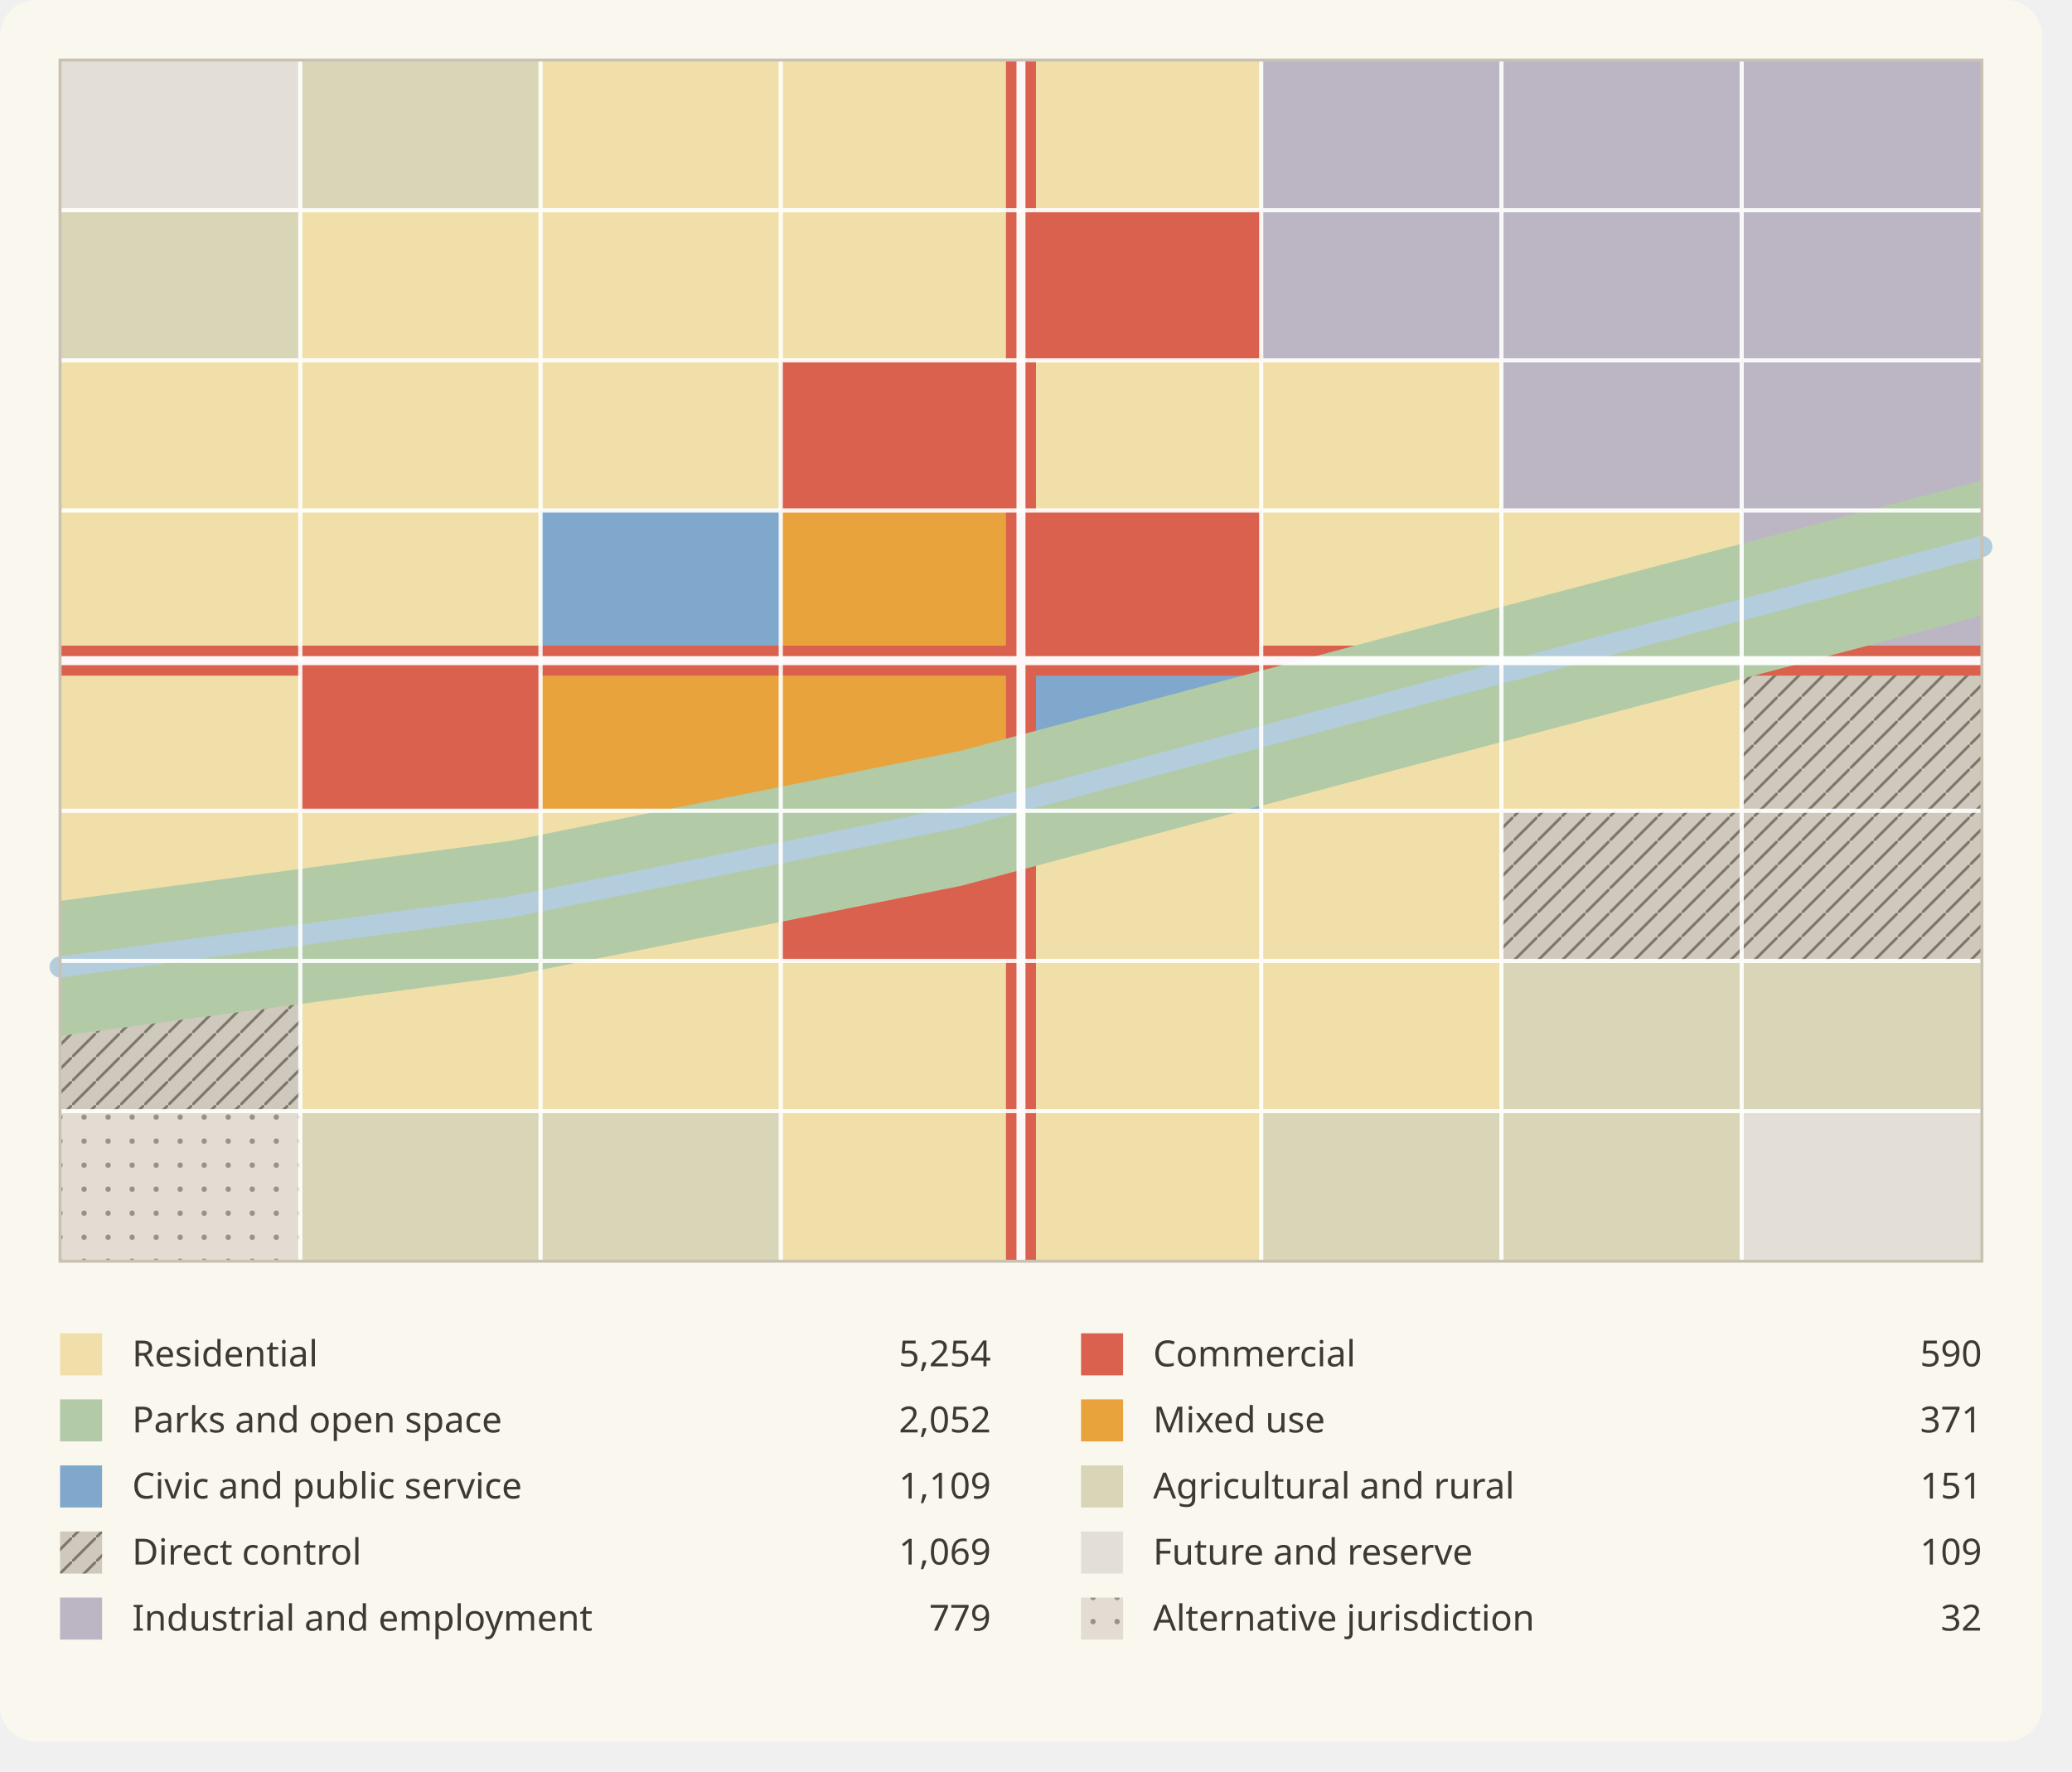
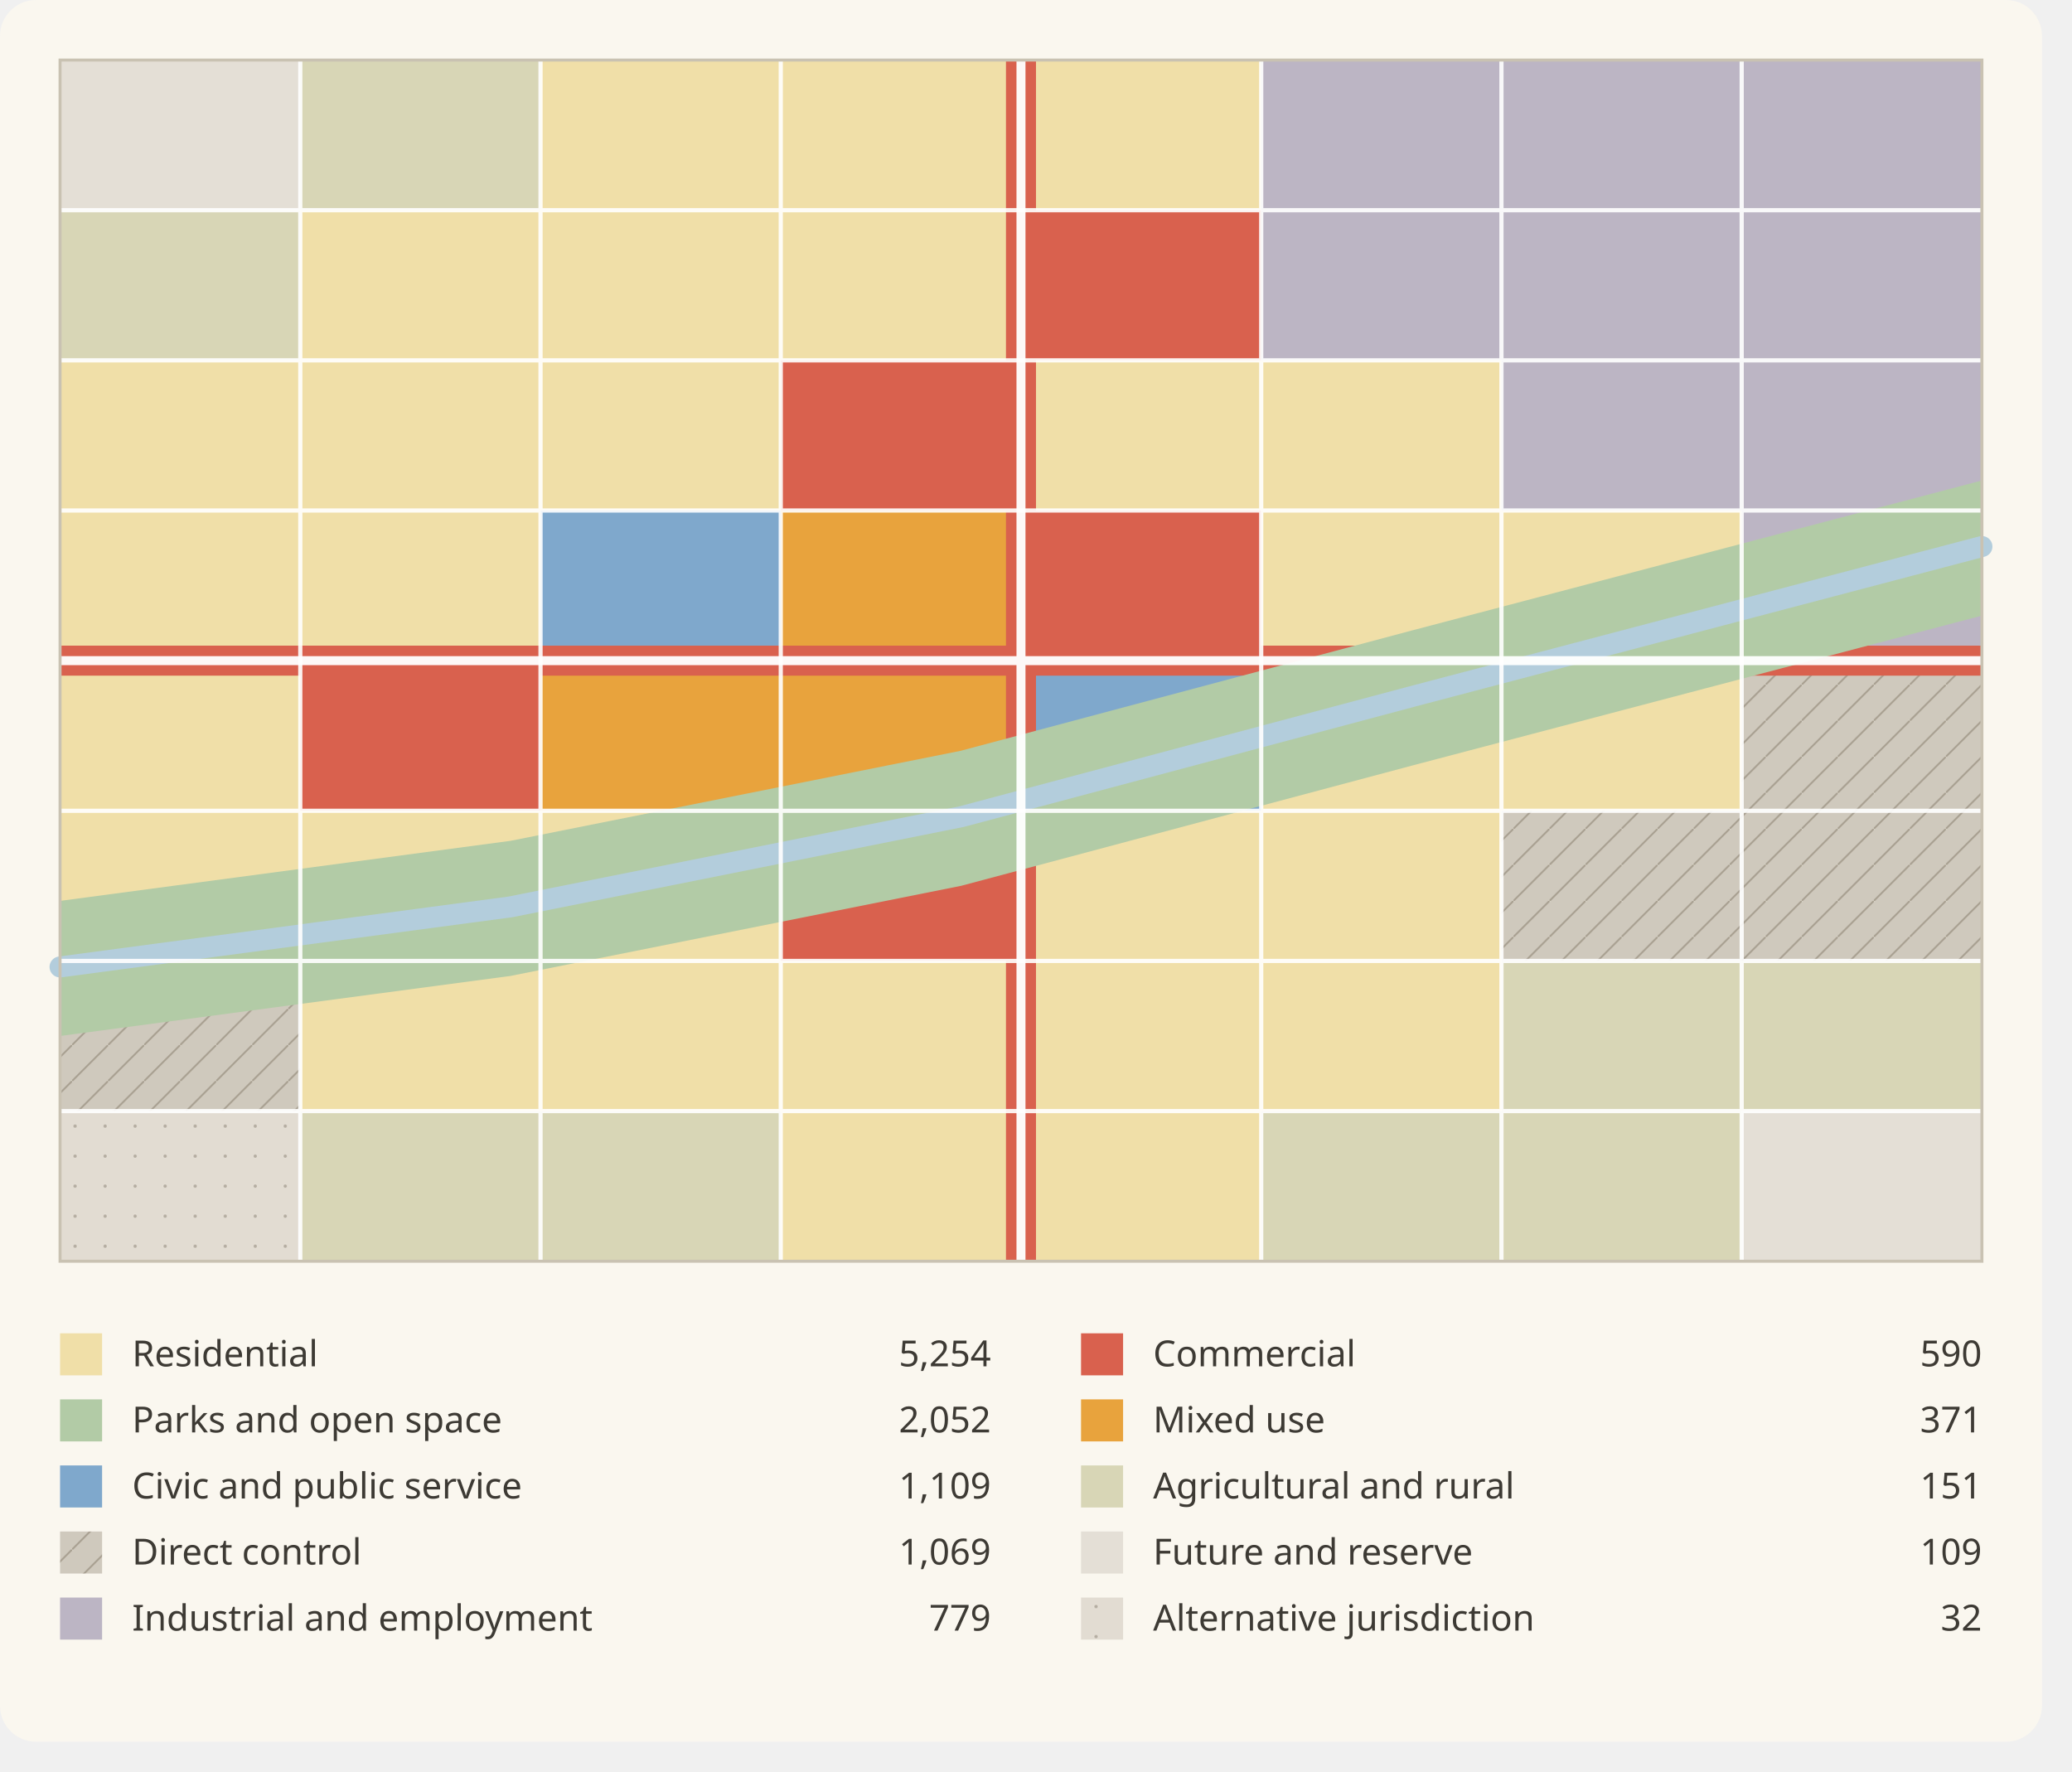
<svg xmlns="http://www.w3.org/2000/svg" width="100%" viewBox="0 0 690 590" role="img" style="">
  <defs>
-     <pattern id="dc" width="8" height="8" patternUnits="userSpaceOnUse">
-       <rect width="8" height="8" fill="#cfc9bd" />
-       <path d="M0 8L8 0" stroke="#7d7669" stroke-width="0.9" fill="none" />
+     <pattern id="dc" width="12" height="12" patternUnits="userSpaceOnUse">
+       <rect width="12" height="12" fill="#cfc9bd" />
+       <path d="M0 12L12 0" stroke="#a8a091" stroke-width="0.6" fill="none" />
    </pattern>
-     <pattern id="aj" width="8" height="8" patternUnits="userSpaceOnUse">
-       <rect width="8" height="8" fill="#e2dcd2" />
-       <circle cx="4" cy="4" r="0.9" fill="#9a9287" />
+     <pattern id="aj" width="10" height="10" patternUnits="userSpaceOnUse">
+       <rect width="10" height="10" fill="#e2dcd2" />
+       <circle cx="5" cy="5" r="0.55" fill="#b5aea2" />
    </pattern>
  </defs>
  <rect x="0" y="0" width="680" height="580" rx="12" fill="#faf7ef" style="fill:rgb(250, 247, 239);stroke:none;color:rgb(11, 11, 11);stroke-width:1px;stroke-linecap:butt;stroke-linejoin:miter;opacity:1;font-family:&quot;Anthropic Sans&quot;, -apple-system, &quot;system-ui&quot;, &quot;Segoe UI&quot;, sans-serif;font-size:16px;font-weight:400;text-anchor:start;dominant-baseline:auto" />
  <rect x="20" y="20" width="180" height="50" fill="#e4dfd6" style="fill:rgb(228, 223, 214);stroke:none;color:rgb(11, 11, 11);stroke-width:1px;stroke-linecap:butt;stroke-linejoin:miter;opacity:1;font-family:&quot;Anthropic Sans&quot;, -apple-system, &quot;system-ui&quot;, &quot;Segoe UI&quot;, sans-serif;font-size:16px;font-weight:400;text-anchor:start;dominant-baseline:auto" />
  <rect x="100" y="20" width="80" height="50" fill="#d8d6b6" style="fill:rgb(216, 214, 182);stroke:none;color:rgb(11, 11, 11);stroke-width:1px;stroke-linecap:butt;stroke-linejoin:miter;opacity:1;font-family:&quot;Anthropic Sans&quot;, -apple-system, &quot;system-ui&quot;, &quot;Segoe UI&quot;, sans-serif;font-size:16px;font-weight:400;text-anchor:start;dominant-baseline:auto" />
  <rect x="180" y="20" width="240" height="50" fill="#f0dfa8" style="fill:rgb(240, 223, 168);stroke:none;color:rgb(11, 11, 11);stroke-width:1px;stroke-linecap:butt;stroke-linejoin:miter;opacity:1;font-family:&quot;Anthropic Sans&quot;, -apple-system, &quot;system-ui&quot;, &quot;Segoe UI&quot;, sans-serif;font-size:16px;font-weight:400;text-anchor:start;dominant-baseline:auto" />
  <rect x="420" y="20" width="240" height="50" fill="#bcb5c4" style="fill:rgb(188, 181, 196);stroke:none;color:rgb(11, 11, 11);stroke-width:1px;stroke-linecap:butt;stroke-linejoin:miter;opacity:1;font-family:&quot;Anthropic Sans&quot;, -apple-system, &quot;system-ui&quot;, &quot;Segoe UI&quot;, sans-serif;font-size:16px;font-weight:400;text-anchor:start;dominant-baseline:auto" />
  <rect x="20" y="70" width="80" height="50" fill="#d8d6b6" style="fill:rgb(216, 214, 182);stroke:none;color:rgb(11, 11, 11);stroke-width:1px;stroke-linecap:butt;stroke-linejoin:miter;opacity:1;font-family:&quot;Anthropic Sans&quot;, -apple-system, &quot;system-ui&quot;, &quot;Segoe UI&quot;, sans-serif;font-size:16px;font-weight:400;text-anchor:start;dominant-baseline:auto" />
  <rect x="100" y="70" width="240" height="50" fill="#f0dfa8" style="fill:rgb(240, 223, 168);stroke:none;color:rgb(11, 11, 11);stroke-width:1px;stroke-linecap:butt;stroke-linejoin:miter;opacity:1;font-family:&quot;Anthropic Sans&quot;, -apple-system, &quot;system-ui&quot;, &quot;Segoe UI&quot;, sans-serif;font-size:16px;font-weight:400;text-anchor:start;dominant-baseline:auto" />
  <rect x="340" y="70" width="80" height="50" fill="#d9614e" style="fill:rgb(217, 97, 78);stroke:none;color:rgb(11, 11, 11);stroke-width:1px;stroke-linecap:butt;stroke-linejoin:miter;opacity:1;font-family:&quot;Anthropic Sans&quot;, -apple-system, &quot;system-ui&quot;, &quot;Segoe UI&quot;, sans-serif;font-size:16px;font-weight:400;text-anchor:start;dominant-baseline:auto" />
  <rect x="420" y="70" width="240" height="50" fill="#bcb5c4" style="fill:rgb(188, 181, 196);stroke:none;color:rgb(11, 11, 11);stroke-width:1px;stroke-linecap:butt;stroke-linejoin:miter;opacity:1;font-family:&quot;Anthropic Sans&quot;, -apple-system, &quot;system-ui&quot;, &quot;Segoe UI&quot;, sans-serif;font-size:16px;font-weight:400;text-anchor:start;dominant-baseline:auto" />
  <rect x="20" y="120" width="240" height="50" fill="#f0dfa8" style="fill:rgb(240, 223, 168);stroke:none;color:rgb(11, 11, 11);stroke-width:1px;stroke-linecap:butt;stroke-linejoin:miter;opacity:1;font-family:&quot;Anthropic Sans&quot;, -apple-system, &quot;system-ui&quot;, &quot;Segoe UI&quot;, sans-serif;font-size:16px;font-weight:400;text-anchor:start;dominant-baseline:auto" />
  <rect x="260" y="120" width="80" height="50" fill="#d9614e" style="fill:rgb(217, 97, 78);stroke:none;color:rgb(11, 11, 11);stroke-width:1px;stroke-linecap:butt;stroke-linejoin:miter;opacity:1;font-family:&quot;Anthropic Sans&quot;, -apple-system, &quot;system-ui&quot;, &quot;Segoe UI&quot;, sans-serif;font-size:16px;font-weight:400;text-anchor:start;dominant-baseline:auto" />
  <rect x="340" y="120" width="160" height="50" fill="#f0dfa8" style="fill:rgb(240, 223, 168);stroke:none;color:rgb(11, 11, 11);stroke-width:1px;stroke-linecap:butt;stroke-linejoin:miter;opacity:1;font-family:&quot;Anthropic Sans&quot;, -apple-system, &quot;system-ui&quot;, &quot;Segoe UI&quot;, sans-serif;font-size:16px;font-weight:400;text-anchor:start;dominant-baseline:auto" />
  <rect x="500" y="120" width="160" height="50" fill="#bcb5c4" style="fill:rgb(188, 181, 196);stroke:none;color:rgb(11, 11, 11);stroke-width:1px;stroke-linecap:butt;stroke-linejoin:miter;opacity:1;font-family:&quot;Anthropic Sans&quot;, -apple-system, &quot;system-ui&quot;, &quot;Segoe UI&quot;, sans-serif;font-size:16px;font-weight:400;text-anchor:start;dominant-baseline:auto" />
  <rect x="20" y="170" width="160" height="50" fill="#f0dfa8" style="fill:rgb(240, 223, 168);stroke:none;color:rgb(11, 11, 11);stroke-width:1px;stroke-linecap:butt;stroke-linejoin:miter;opacity:1;font-family:&quot;Anthropic Sans&quot;, -apple-system, &quot;system-ui&quot;, &quot;Segoe UI&quot;, sans-serif;font-size:16px;font-weight:400;text-anchor:start;dominant-baseline:auto" />
  <rect x="180" y="170" width="80" height="50" fill="#7fa8cc" style="fill:rgb(127, 168, 204);stroke:none;color:rgb(11, 11, 11);stroke-width:1px;stroke-linecap:butt;stroke-linejoin:miter;opacity:1;font-family:&quot;Anthropic Sans&quot;, -apple-system, &quot;system-ui&quot;, &quot;Segoe UI&quot;, sans-serif;font-size:16px;font-weight:400;text-anchor:start;dominant-baseline:auto" />
  <rect x="260" y="170" width="80" height="50" fill="#e8a33d" style="fill:rgb(232, 163, 61);stroke:none;color:rgb(11, 11, 11);stroke-width:1px;stroke-linecap:butt;stroke-linejoin:miter;opacity:1;font-family:&quot;Anthropic Sans&quot;, -apple-system, &quot;system-ui&quot;, &quot;Segoe UI&quot;, sans-serif;font-size:16px;font-weight:400;text-anchor:start;dominant-baseline:auto" />
  <rect x="340" y="170" width="80" height="50" fill="#d9614e" style="fill:rgb(217, 97, 78);stroke:none;color:rgb(11, 11, 11);stroke-width:1px;stroke-linecap:butt;stroke-linejoin:miter;opacity:1;font-family:&quot;Anthropic Sans&quot;, -apple-system, &quot;system-ui&quot;, &quot;Segoe UI&quot;, sans-serif;font-size:16px;font-weight:400;text-anchor:start;dominant-baseline:auto" />
  <rect x="420" y="170" width="160" height="50" fill="#f0dfa8" style="fill:rgb(240, 223, 168);stroke:none;color:rgb(11, 11, 11);stroke-width:1px;stroke-linecap:butt;stroke-linejoin:miter;opacity:1;font-family:&quot;Anthropic Sans&quot;, -apple-system, &quot;system-ui&quot;, &quot;Segoe UI&quot;, sans-serif;font-size:16px;font-weight:400;text-anchor:start;dominant-baseline:auto" />
  <rect x="580" y="170" width="80" height="50" fill="#bcb5c4" style="fill:rgb(188, 181, 196);stroke:none;color:rgb(11, 11, 11);stroke-width:1px;stroke-linecap:butt;stroke-linejoin:miter;opacity:1;font-family:&quot;Anthropic Sans&quot;, -apple-system, &quot;system-ui&quot;, &quot;Segoe UI&quot;, sans-serif;font-size:16px;font-weight:400;text-anchor:start;dominant-baseline:auto" />
  <rect x="20" y="220" width="80" height="50" fill="#f0dfa8" style="fill:rgb(240, 223, 168);stroke:none;color:rgb(11, 11, 11);stroke-width:1px;stroke-linecap:butt;stroke-linejoin:miter;opacity:1;font-family:&quot;Anthropic Sans&quot;, -apple-system, &quot;system-ui&quot;, &quot;Segoe UI&quot;, sans-serif;font-size:16px;font-weight:400;text-anchor:start;dominant-baseline:auto" />
  <rect x="100" y="220" width="80" height="50" fill="#d9614e" style="fill:rgb(217, 97, 78);stroke:none;color:rgb(11, 11, 11);stroke-width:1px;stroke-linecap:butt;stroke-linejoin:miter;opacity:1;font-family:&quot;Anthropic Sans&quot;, -apple-system, &quot;system-ui&quot;, &quot;Segoe UI&quot;, sans-serif;font-size:16px;font-weight:400;text-anchor:start;dominant-baseline:auto" />
  <rect x="180" y="220" width="160" height="50" fill="#e8a33d" style="fill:rgb(232, 163, 61);stroke:none;color:rgb(11, 11, 11);stroke-width:1px;stroke-linecap:butt;stroke-linejoin:miter;opacity:1;font-family:&quot;Anthropic Sans&quot;, -apple-system, &quot;system-ui&quot;, &quot;Segoe UI&quot;, sans-serif;font-size:16px;font-weight:400;text-anchor:start;dominant-baseline:auto" />
  <rect x="340" y="220" width="80" height="50" fill="#7fa8cc" style="fill:rgb(127, 168, 204);stroke:none;color:rgb(11, 11, 11);stroke-width:1px;stroke-linecap:butt;stroke-linejoin:miter;opacity:1;font-family:&quot;Anthropic Sans&quot;, -apple-system, &quot;system-ui&quot;, &quot;Segoe UI&quot;, sans-serif;font-size:16px;font-weight:400;text-anchor:start;dominant-baseline:auto" />
  <rect x="420" y="220" width="160" height="50" fill="#f0dfa8" style="fill:rgb(240, 223, 168);stroke:none;color:rgb(11, 11, 11);stroke-width:1px;stroke-linecap:butt;stroke-linejoin:miter;opacity:1;font-family:&quot;Anthropic Sans&quot;, -apple-system, &quot;system-ui&quot;, &quot;Segoe UI&quot;, sans-serif;font-size:16px;font-weight:400;text-anchor:start;dominant-baseline:auto" />
  <rect x="580" y="220" width="80" height="50" fill="url(#dc)" style="stroke:none;color:rgb(11, 11, 11);stroke-width:1px;stroke-linecap:butt;stroke-linejoin:miter;opacity:1;font-family:&quot;Anthropic Sans&quot;, -apple-system, &quot;system-ui&quot;, &quot;Segoe UI&quot;, sans-serif;font-size:16px;font-weight:400;text-anchor:start;dominant-baseline:auto" />
  <rect x="20" y="270" width="240" height="50" fill="#f0dfa8" style="fill:rgb(240, 223, 168);stroke:none;color:rgb(11, 11, 11);stroke-width:1px;stroke-linecap:butt;stroke-linejoin:miter;opacity:1;font-family:&quot;Anthropic Sans&quot;, -apple-system, &quot;system-ui&quot;, &quot;Segoe UI&quot;, sans-serif;font-size:16px;font-weight:400;text-anchor:start;dominant-baseline:auto" />
  <rect x="260" y="270" width="80" height="50" fill="#d9614e" style="fill:rgb(217, 97, 78);stroke:none;color:rgb(11, 11, 11);stroke-width:1px;stroke-linecap:butt;stroke-linejoin:miter;opacity:1;font-family:&quot;Anthropic Sans&quot;, -apple-system, &quot;system-ui&quot;, &quot;Segoe UI&quot;, sans-serif;font-size:16px;font-weight:400;text-anchor:start;dominant-baseline:auto" />
  <rect x="340" y="270" width="160" height="50" fill="#f0dfa8" style="fill:rgb(240, 223, 168);stroke:none;color:rgb(11, 11, 11);stroke-width:1px;stroke-linecap:butt;stroke-linejoin:miter;opacity:1;font-family:&quot;Anthropic Sans&quot;, -apple-system, &quot;system-ui&quot;, &quot;Segoe UI&quot;, sans-serif;font-size:16px;font-weight:400;text-anchor:start;dominant-baseline:auto" />
  <rect x="500" y="270" width="160" height="50" fill="url(#dc)" style="stroke:none;color:rgb(11, 11, 11);stroke-width:1px;stroke-linecap:butt;stroke-linejoin:miter;opacity:1;font-family:&quot;Anthropic Sans&quot;, -apple-system, &quot;system-ui&quot;, &quot;Segoe UI&quot;, sans-serif;font-size:16px;font-weight:400;text-anchor:start;dominant-baseline:auto" />
  <rect x="20" y="320" width="80" height="50" fill="url(#dc)" style="stroke:none;color:rgb(11, 11, 11);stroke-width:1px;stroke-linecap:butt;stroke-linejoin:miter;opacity:1;font-family:&quot;Anthropic Sans&quot;, -apple-system, &quot;system-ui&quot;, &quot;Segoe UI&quot;, sans-serif;font-size:16px;font-weight:400;text-anchor:start;dominant-baseline:auto" />
  <rect x="100" y="320" width="400" height="50" fill="#f0dfa8" style="fill:rgb(240, 223, 168);stroke:none;color:rgb(11, 11, 11);stroke-width:1px;stroke-linecap:butt;stroke-linejoin:miter;opacity:1;font-family:&quot;Anthropic Sans&quot;, -apple-system, &quot;system-ui&quot;, &quot;Segoe UI&quot;, sans-serif;font-size:16px;font-weight:400;text-anchor:start;dominant-baseline:auto" />
  <rect x="500" y="320" width="160" height="50" fill="#d8d6b6" style="fill:rgb(216, 214, 182);stroke:none;color:rgb(11, 11, 11);stroke-width:1px;stroke-linecap:butt;stroke-linejoin:miter;opacity:1;font-family:&quot;Anthropic Sans&quot;, -apple-system, &quot;system-ui&quot;, &quot;Segoe UI&quot;, sans-serif;font-size:16px;font-weight:400;text-anchor:start;dominant-baseline:auto" />
  <rect x="20" y="370" width="80" height="50" fill="url(#aj)" style="stroke:none;color:rgb(11, 11, 11);stroke-width:1px;stroke-linecap:butt;stroke-linejoin:miter;opacity:1;font-family:&quot;Anthropic Sans&quot;, -apple-system, &quot;system-ui&quot;, &quot;Segoe UI&quot;, sans-serif;font-size:16px;font-weight:400;text-anchor:start;dominant-baseline:auto" />
  <rect x="100" y="370" width="160" height="50" fill="#d8d6b6" style="fill:rgb(216, 214, 182);stroke:none;color:rgb(11, 11, 11);stroke-width:1px;stroke-linecap:butt;stroke-linejoin:miter;opacity:1;font-family:&quot;Anthropic Sans&quot;, -apple-system, &quot;system-ui&quot;, &quot;Segoe UI&quot;, sans-serif;font-size:16px;font-weight:400;text-anchor:start;dominant-baseline:auto" />
  <rect x="260" y="370" width="160" height="50" fill="#f0dfa8" style="fill:rgb(240, 223, 168);stroke:none;color:rgb(11, 11, 11);stroke-width:1px;stroke-linecap:butt;stroke-linejoin:miter;opacity:1;font-family:&quot;Anthropic Sans&quot;, -apple-system, &quot;system-ui&quot;, &quot;Segoe UI&quot;, sans-serif;font-size:16px;font-weight:400;text-anchor:start;dominant-baseline:auto" />
  <rect x="420" y="370" width="160" height="50" fill="#d8d6b6" style="fill:rgb(216, 214, 182);stroke:none;color:rgb(11, 11, 11);stroke-width:1px;stroke-linecap:butt;stroke-linejoin:miter;opacity:1;font-family:&quot;Anthropic Sans&quot;, -apple-system, &quot;system-ui&quot;, &quot;Segoe UI&quot;, sans-serif;font-size:16px;font-weight:400;text-anchor:start;dominant-baseline:auto" />
  <rect x="580" y="370" width="80" height="50" fill="#e4dfd6" style="fill:rgb(228, 223, 214);stroke:none;color:rgb(11, 11, 11);stroke-width:1px;stroke-linecap:butt;stroke-linejoin:miter;opacity:1;font-family:&quot;Anthropic Sans&quot;, -apple-system, &quot;system-ui&quot;, &quot;Segoe UI&quot;, sans-serif;font-size:16px;font-weight:400;text-anchor:start;dominant-baseline:auto" />
  <rect x="335" y="20" width="10" height="400" fill="#d9614e" style="fill:rgb(217, 97, 78);stroke:none;color:rgb(11, 11, 11);stroke-width:1px;stroke-linecap:butt;stroke-linejoin:miter;opacity:1;font-family:&quot;Anthropic Sans&quot;, -apple-system, &quot;system-ui&quot;, &quot;Segoe UI&quot;, sans-serif;font-size:16px;font-weight:400;text-anchor:start;dominant-baseline:auto" />
  <rect x="20" y="215" width="640" height="10" fill="#d9614e" style="fill:rgb(217, 97, 78);stroke:none;color:rgb(11, 11, 11);stroke-width:1px;stroke-linecap:butt;stroke-linejoin:miter;opacity:1;font-family:&quot;Anthropic Sans&quot;, -apple-system, &quot;system-ui&quot;, &quot;Segoe UI&quot;, sans-serif;font-size:16px;font-weight:400;text-anchor:start;dominant-baseline:auto" />
  <path d="M20 300L170 280L320 250L470 210L660 160L660 205L470 255L320 295L170 325L20 345Z" fill="#b2cba6" style="fill:rgb(178, 203, 166);stroke:none;color:rgb(11, 11, 11);stroke-width:1px;stroke-linecap:butt;stroke-linejoin:miter;opacity:1;font-family:&quot;Anthropic Sans&quot;, -apple-system, &quot;system-ui&quot;, &quot;Segoe UI&quot;, sans-serif;font-size:16px;font-weight:400;text-anchor:start;dominant-baseline:auto" />
  <path d="M20 322L170 302L320 272L470 232L660 182" stroke="#b3cddc" stroke-width="7" fill="none" stroke-linecap="round" style="fill:none;stroke:rgb(179, 205, 220);color:rgb(11, 11, 11);stroke-width:7px;stroke-linecap:round;stroke-linejoin:miter;opacity:1;font-family:&quot;Anthropic Sans&quot;, -apple-system, &quot;system-ui&quot;, &quot;Segoe UI&quot;, sans-serif;font-size:16px;font-weight:400;text-anchor:start;dominant-baseline:auto" />
  <g stroke="#ffffff" stroke-width="1.4" opacity="0.9" style="fill:rgb(0, 0, 0);stroke:rgb(255, 255, 255);color:rgb(11, 11, 11);stroke-width:1.4px;stroke-linecap:butt;stroke-linejoin:miter;opacity:0.9;font-family:&quot;Anthropic Sans&quot;, -apple-system, &quot;system-ui&quot;, &quot;Segoe UI&quot;, sans-serif;font-size:16px;font-weight:400;text-anchor:start;dominant-baseline:auto">
    <path d="M100 20V420M180 20V420M260 20V420M420 20V420M500 20V420M580 20V420" fill="none" style="fill:none;stroke:rgb(255, 255, 255);color:rgb(11, 11, 11);stroke-width:1.4px;stroke-linecap:butt;stroke-linejoin:miter;opacity:1;font-family:&quot;Anthropic Sans&quot;, -apple-system, &quot;system-ui&quot;, &quot;Segoe UI&quot;, sans-serif;font-size:16px;font-weight:400;text-anchor:start;dominant-baseline:auto" />
    <path d="M20 70H660M20 120H660M20 170H660M20 270H660M20 320H660M20 370H660" fill="none" style="fill:none;stroke:rgb(255, 255, 255);color:rgb(11, 11, 11);stroke-width:1.4px;stroke-linecap:butt;stroke-linejoin:miter;opacity:1;font-family:&quot;Anthropic Sans&quot;, -apple-system, &quot;system-ui&quot;, &quot;Segoe UI&quot;, sans-serif;font-size:16px;font-weight:400;text-anchor:start;dominant-baseline:auto" />
  </g>
  <g stroke="#ffffff" stroke-width="3" opacity="0.95" style="fill:rgb(0, 0, 0);stroke:rgb(255, 255, 255);color:rgb(11, 11, 11);stroke-width:3px;stroke-linecap:butt;stroke-linejoin:miter;opacity:0.95;font-family:&quot;Anthropic Sans&quot;, -apple-system, &quot;system-ui&quot;, &quot;Segoe UI&quot;, sans-serif;font-size:16px;font-weight:400;text-anchor:start;dominant-baseline:auto">
    <path d="M340 20V420M20 220H660" fill="none" style="fill:none;stroke:rgb(255, 255, 255);color:rgb(11, 11, 11);stroke-width:3px;stroke-linecap:butt;stroke-linejoin:miter;opacity:1;font-family:&quot;Anthropic Sans&quot;, -apple-system, &quot;system-ui&quot;, &quot;Segoe UI&quot;, sans-serif;font-size:16px;font-weight:400;text-anchor:start;dominant-baseline:auto" />
  </g>
  <rect x="20" y="20" width="640" height="400" fill="none" stroke="#c9c2b2" stroke-width="1" style="fill:none;stroke:rgb(201, 194, 178);color:rgb(11, 11, 11);stroke-width:1px;stroke-linecap:butt;stroke-linejoin:miter;opacity:1;font-family:&quot;Anthropic Sans&quot;, -apple-system, &quot;system-ui&quot;, &quot;Segoe UI&quot;, sans-serif;font-size:16px;font-weight:400;text-anchor:start;dominant-baseline:auto" />
  <g font-family="system-ui, sans-serif" font-size="12" fill="#3d3a34" style="fill:rgb(61, 58, 52);stroke:none;color:rgb(11, 11, 11);stroke-width:1px;stroke-linecap:butt;stroke-linejoin:miter;opacity:1;font-family:system-ui, sans-serif;font-size:12px;font-weight:400;text-anchor:start;dominant-baseline:auto">
    <rect x="20" y="444" width="14" height="14" fill="#f0dfa8" style="fill:rgb(240, 223, 168);stroke:none;color:rgb(11, 11, 11);stroke-width:1px;stroke-linecap:butt;stroke-linejoin:miter;opacity:1;font-family:system-ui, sans-serif;font-size:12px;font-weight:400;text-anchor:start;dominant-baseline:auto" />
    <text x="44" y="455" style="fill:rgb(61, 58, 52);stroke:none;color:rgb(11, 11, 11);stroke-width:1px;stroke-linecap:butt;stroke-linejoin:miter;opacity:1;font-family:system-ui, sans-serif;font-size:12px;font-weight:400;text-anchor:start;dominant-baseline:auto">Residential</text>
    <text x="330" y="455" text-anchor="end" style="fill:rgb(61, 58, 52);stroke:none;color:rgb(11, 11, 11);stroke-width:1px;stroke-linecap:butt;stroke-linejoin:miter;opacity:1;font-family:system-ui, sans-serif;font-size:12px;font-weight:400;text-anchor:end;dominant-baseline:auto">5,254</text>
    <rect x="20" y="466" width="14" height="14" fill="#b2cba6" style="fill:rgb(178, 203, 166);stroke:none;color:rgb(11, 11, 11);stroke-width:1px;stroke-linecap:butt;stroke-linejoin:miter;opacity:1;font-family:system-ui, sans-serif;font-size:12px;font-weight:400;text-anchor:start;dominant-baseline:auto" />
    <text x="44" y="477" style="fill:rgb(61, 58, 52);stroke:none;color:rgb(11, 11, 11);stroke-width:1px;stroke-linecap:butt;stroke-linejoin:miter;opacity:1;font-family:system-ui, sans-serif;font-size:12px;font-weight:400;text-anchor:start;dominant-baseline:auto">Parks and open space</text>
    <text x="330" y="477" text-anchor="end" style="fill:rgb(61, 58, 52);stroke:none;color:rgb(11, 11, 11);stroke-width:1px;stroke-linecap:butt;stroke-linejoin:miter;opacity:1;font-family:system-ui, sans-serif;font-size:12px;font-weight:400;text-anchor:end;dominant-baseline:auto">2,052</text>
    <rect x="20" y="488" width="14" height="14" fill="#7fa8cc" style="fill:rgb(127, 168, 204);stroke:none;color:rgb(11, 11, 11);stroke-width:1px;stroke-linecap:butt;stroke-linejoin:miter;opacity:1;font-family:system-ui, sans-serif;font-size:12px;font-weight:400;text-anchor:start;dominant-baseline:auto" />
    <text x="44" y="499" style="fill:rgb(61, 58, 52);stroke:none;color:rgb(11, 11, 11);stroke-width:1px;stroke-linecap:butt;stroke-linejoin:miter;opacity:1;font-family:system-ui, sans-serif;font-size:12px;font-weight:400;text-anchor:start;dominant-baseline:auto">Civic and public service</text>
    <text x="330" y="499" text-anchor="end" style="fill:rgb(61, 58, 52);stroke:none;color:rgb(11, 11, 11);stroke-width:1px;stroke-linecap:butt;stroke-linejoin:miter;opacity:1;font-family:system-ui, sans-serif;font-size:12px;font-weight:400;text-anchor:end;dominant-baseline:auto">1,109</text>
    <rect x="20" y="510" width="14" height="14" fill="url(#dc)" style="stroke:none;color:rgb(11, 11, 11);stroke-width:1px;stroke-linecap:butt;stroke-linejoin:miter;opacity:1;font-family:system-ui, sans-serif;font-size:12px;font-weight:400;text-anchor:start;dominant-baseline:auto" />
    <text x="44" y="521" style="fill:rgb(61, 58, 52);stroke:none;color:rgb(11, 11, 11);stroke-width:1px;stroke-linecap:butt;stroke-linejoin:miter;opacity:1;font-family:system-ui, sans-serif;font-size:12px;font-weight:400;text-anchor:start;dominant-baseline:auto">Direct control</text>
    <text x="330" y="521" text-anchor="end" style="fill:rgb(61, 58, 52);stroke:none;color:rgb(11, 11, 11);stroke-width:1px;stroke-linecap:butt;stroke-linejoin:miter;opacity:1;font-family:system-ui, sans-serif;font-size:12px;font-weight:400;text-anchor:end;dominant-baseline:auto">1,069</text>
    <rect x="20" y="532" width="14" height="14" fill="#bcb5c4" style="fill:rgb(188, 181, 196);stroke:none;color:rgb(11, 11, 11);stroke-width:1px;stroke-linecap:butt;stroke-linejoin:miter;opacity:1;font-family:system-ui, sans-serif;font-size:12px;font-weight:400;text-anchor:start;dominant-baseline:auto" />
    <text x="44" y="543" style="fill:rgb(61, 58, 52);stroke:none;color:rgb(11, 11, 11);stroke-width:1px;stroke-linecap:butt;stroke-linejoin:miter;opacity:1;font-family:system-ui, sans-serif;font-size:12px;font-weight:400;text-anchor:start;dominant-baseline:auto">Industrial and employment</text>
    <text x="330" y="543" text-anchor="end" style="fill:rgb(61, 58, 52);stroke:none;color:rgb(11, 11, 11);stroke-width:1px;stroke-linecap:butt;stroke-linejoin:miter;opacity:1;font-family:system-ui, sans-serif;font-size:12px;font-weight:400;text-anchor:end;dominant-baseline:auto">779</text>
    <rect x="360" y="444" width="14" height="14" fill="#d9614e" style="fill:rgb(217, 97, 78);stroke:none;color:rgb(11, 11, 11);stroke-width:1px;stroke-linecap:butt;stroke-linejoin:miter;opacity:1;font-family:system-ui, sans-serif;font-size:12px;font-weight:400;text-anchor:start;dominant-baseline:auto" />
    <text x="384" y="455" style="fill:rgb(61, 58, 52);stroke:none;color:rgb(11, 11, 11);stroke-width:1px;stroke-linecap:butt;stroke-linejoin:miter;opacity:1;font-family:system-ui, sans-serif;font-size:12px;font-weight:400;text-anchor:start;dominant-baseline:auto">Commercial</text>
    <text x="660" y="455" text-anchor="end" style="fill:rgb(61, 58, 52);stroke:none;color:rgb(11, 11, 11);stroke-width:1px;stroke-linecap:butt;stroke-linejoin:miter;opacity:1;font-family:system-ui, sans-serif;font-size:12px;font-weight:400;text-anchor:end;dominant-baseline:auto">590</text>
    <rect x="360" y="466" width="14" height="14" fill="#e8a33d" style="fill:rgb(232, 163, 61);stroke:none;color:rgb(11, 11, 11);stroke-width:1px;stroke-linecap:butt;stroke-linejoin:miter;opacity:1;font-family:system-ui, sans-serif;font-size:12px;font-weight:400;text-anchor:start;dominant-baseline:auto" />
    <text x="384" y="477" style="fill:rgb(61, 58, 52);stroke:none;color:rgb(11, 11, 11);stroke-width:1px;stroke-linecap:butt;stroke-linejoin:miter;opacity:1;font-family:system-ui, sans-serif;font-size:12px;font-weight:400;text-anchor:start;dominant-baseline:auto">Mixed use</text>
    <text x="660" y="477" text-anchor="end" style="fill:rgb(61, 58, 52);stroke:none;color:rgb(11, 11, 11);stroke-width:1px;stroke-linecap:butt;stroke-linejoin:miter;opacity:1;font-family:system-ui, sans-serif;font-size:12px;font-weight:400;text-anchor:end;dominant-baseline:auto">371</text>
    <rect x="360" y="488" width="14" height="14" fill="#d8d6b6" style="fill:rgb(216, 214, 182);stroke:none;color:rgb(11, 11, 11);stroke-width:1px;stroke-linecap:butt;stroke-linejoin:miter;opacity:1;font-family:system-ui, sans-serif;font-size:12px;font-weight:400;text-anchor:start;dominant-baseline:auto" />
    <text x="384" y="499" style="fill:rgb(61, 58, 52);stroke:none;color:rgb(11, 11, 11);stroke-width:1px;stroke-linecap:butt;stroke-linejoin:miter;opacity:1;font-family:system-ui, sans-serif;font-size:12px;font-weight:400;text-anchor:start;dominant-baseline:auto">Agricultural and rural</text>
    <text x="660" y="499" text-anchor="end" style="fill:rgb(61, 58, 52);stroke:none;color:rgb(11, 11, 11);stroke-width:1px;stroke-linecap:butt;stroke-linejoin:miter;opacity:1;font-family:system-ui, sans-serif;font-size:12px;font-weight:400;text-anchor:end;dominant-baseline:auto">151</text>
    <rect x="360" y="510" width="14" height="14" fill="#e4dfd6" style="fill:rgb(228, 223, 214);stroke:none;color:rgb(11, 11, 11);stroke-width:1px;stroke-linecap:butt;stroke-linejoin:miter;opacity:1;font-family:system-ui, sans-serif;font-size:12px;font-weight:400;text-anchor:start;dominant-baseline:auto" />
    <text x="384" y="521" style="fill:rgb(61, 58, 52);stroke:none;color:rgb(11, 11, 11);stroke-width:1px;stroke-linecap:butt;stroke-linejoin:miter;opacity:1;font-family:system-ui, sans-serif;font-size:12px;font-weight:400;text-anchor:start;dominant-baseline:auto">Future and reserve</text>
    <text x="660" y="521" text-anchor="end" style="fill:rgb(61, 58, 52);stroke:none;color:rgb(11, 11, 11);stroke-width:1px;stroke-linecap:butt;stroke-linejoin:miter;opacity:1;font-family:system-ui, sans-serif;font-size:12px;font-weight:400;text-anchor:end;dominant-baseline:auto">109</text>
    <rect x="360" y="532" width="14" height="14" fill="url(#aj)" style="stroke:none;color:rgb(11, 11, 11);stroke-width:1px;stroke-linecap:butt;stroke-linejoin:miter;opacity:1;font-family:system-ui, sans-serif;font-size:12px;font-weight:400;text-anchor:start;dominant-baseline:auto" />
    <text x="384" y="543" style="fill:rgb(61, 58, 52);stroke:none;color:rgb(11, 11, 11);stroke-width:1px;stroke-linecap:butt;stroke-linejoin:miter;opacity:1;font-family:system-ui, sans-serif;font-size:12px;font-weight:400;text-anchor:start;dominant-baseline:auto">Alternative jurisdiction</text>
    <text x="660" y="543" text-anchor="end" style="fill:rgb(61, 58, 52);stroke:none;color:rgb(11, 11, 11);stroke-width:1px;stroke-linecap:butt;stroke-linejoin:miter;opacity:1;font-family:system-ui, sans-serif;font-size:12px;font-weight:400;text-anchor:end;dominant-baseline:auto">32</text>
  </g>
</svg>
